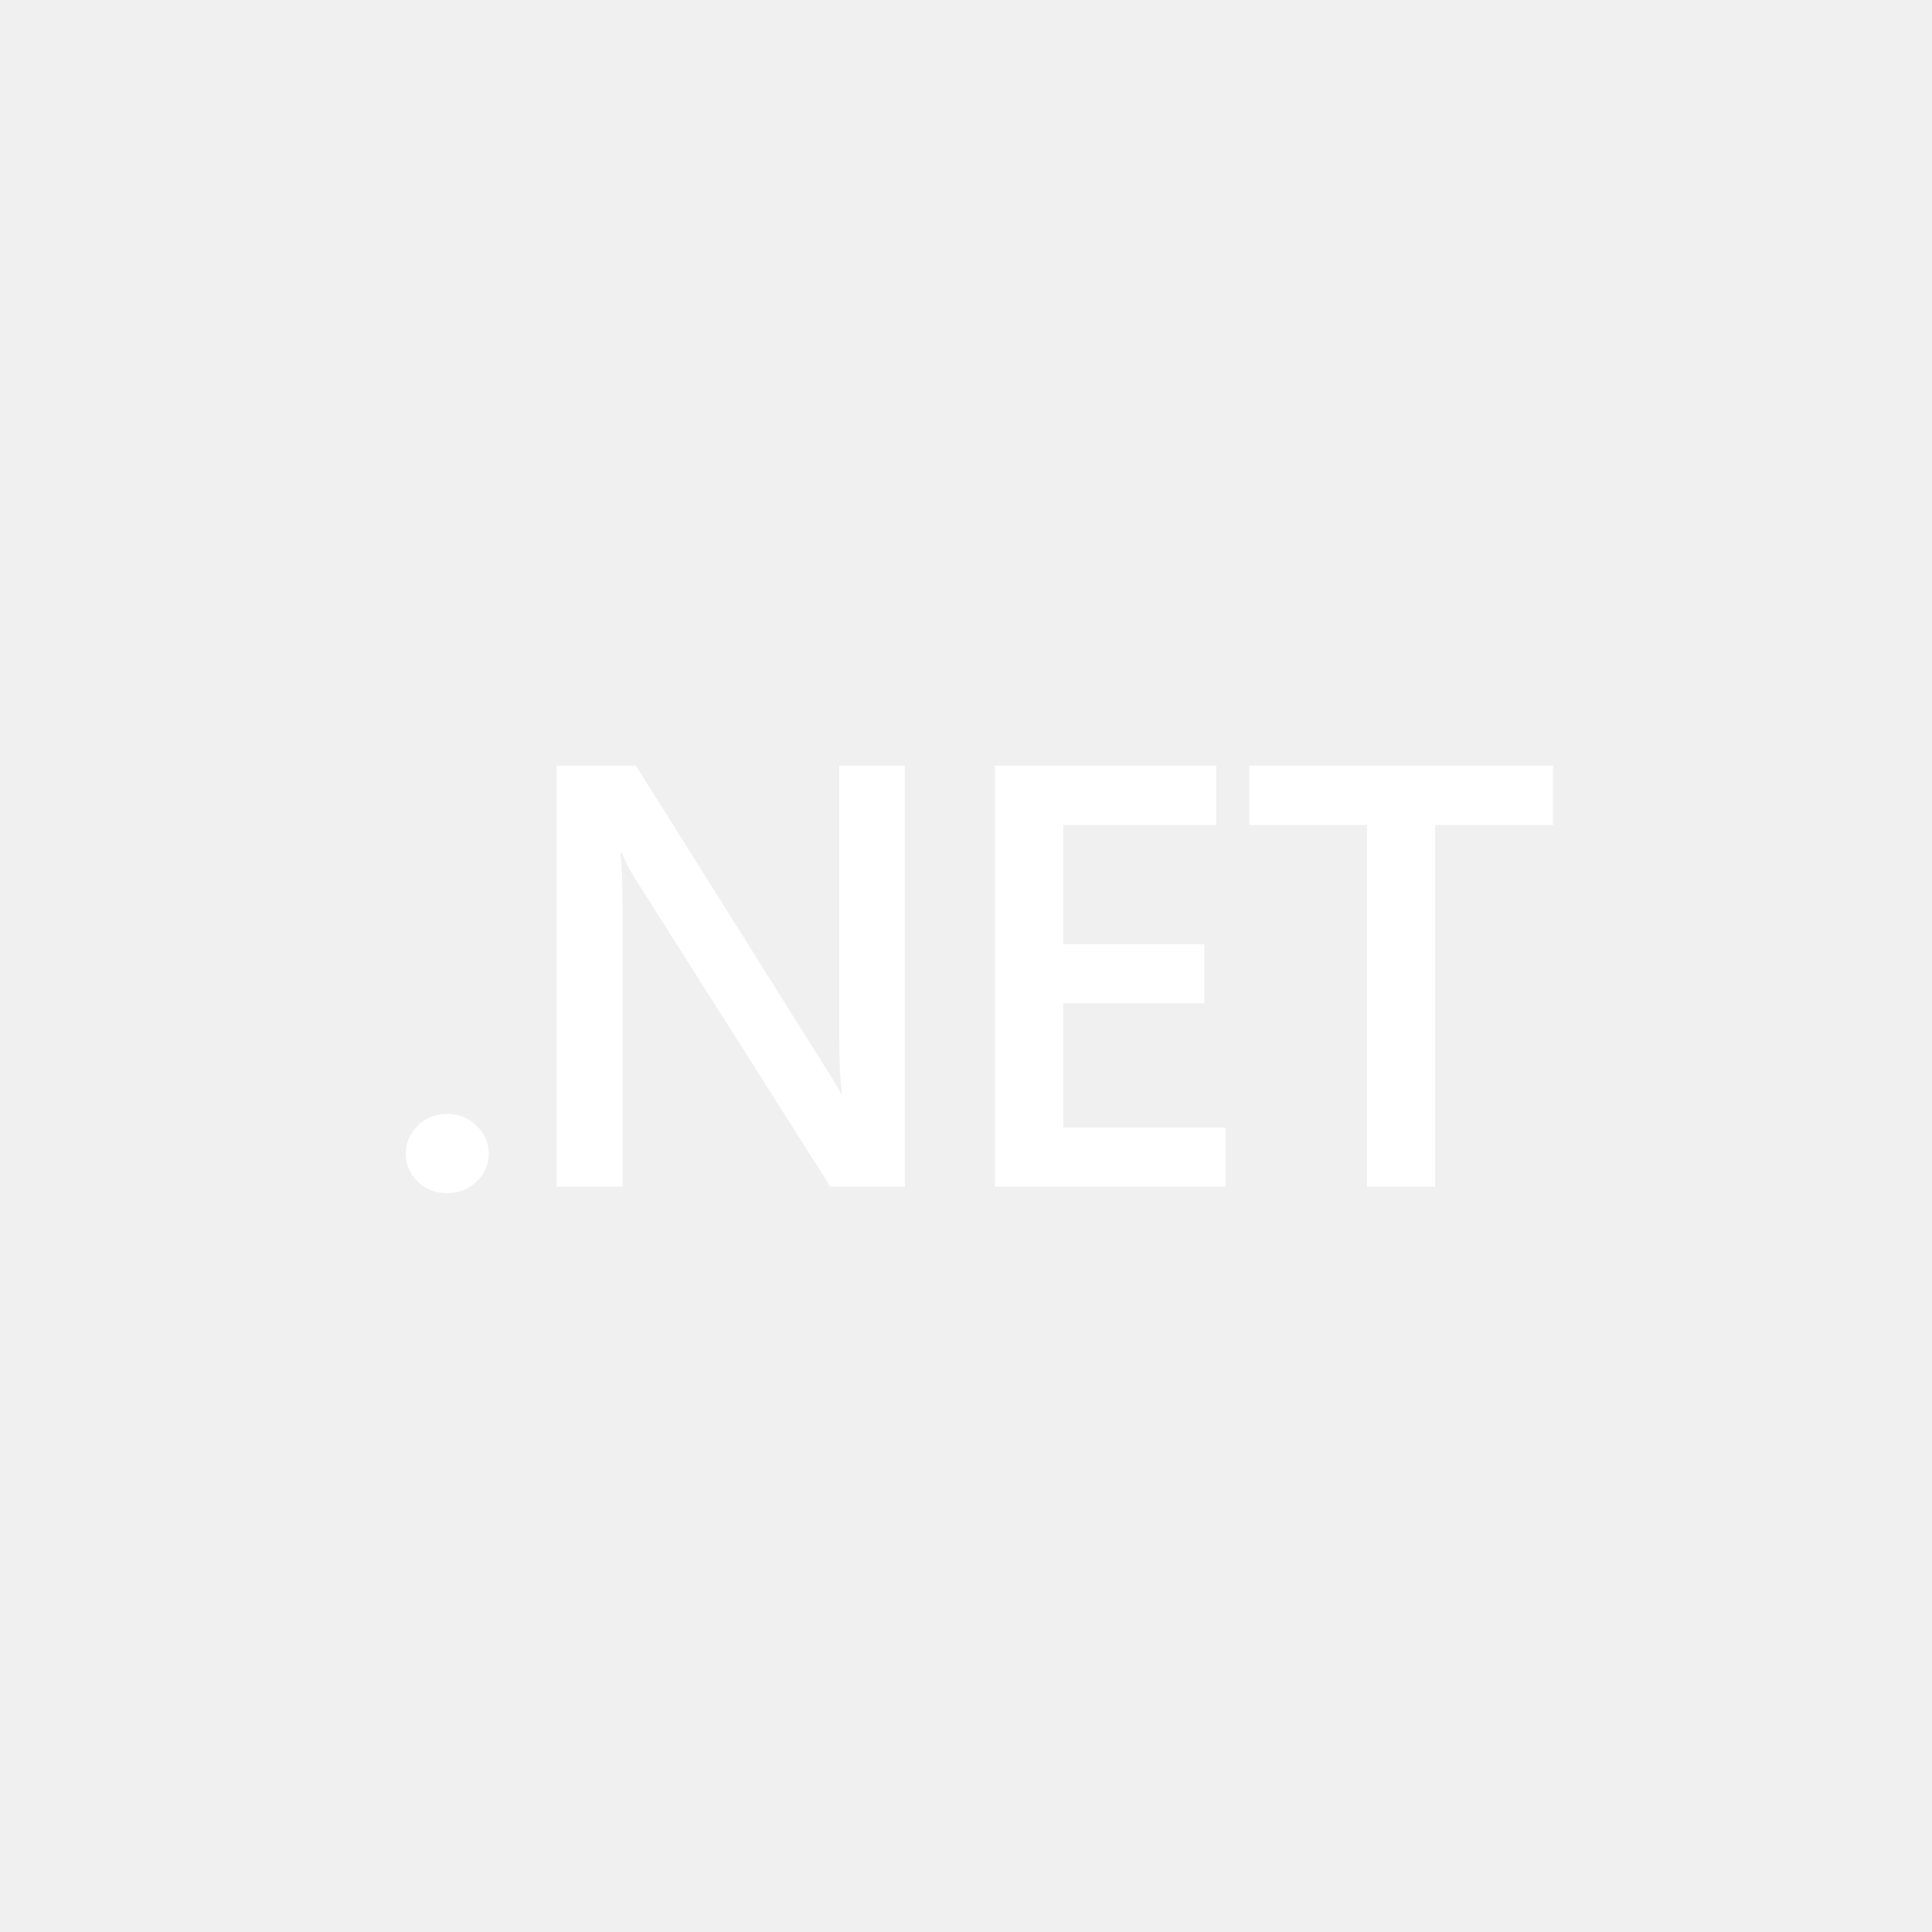
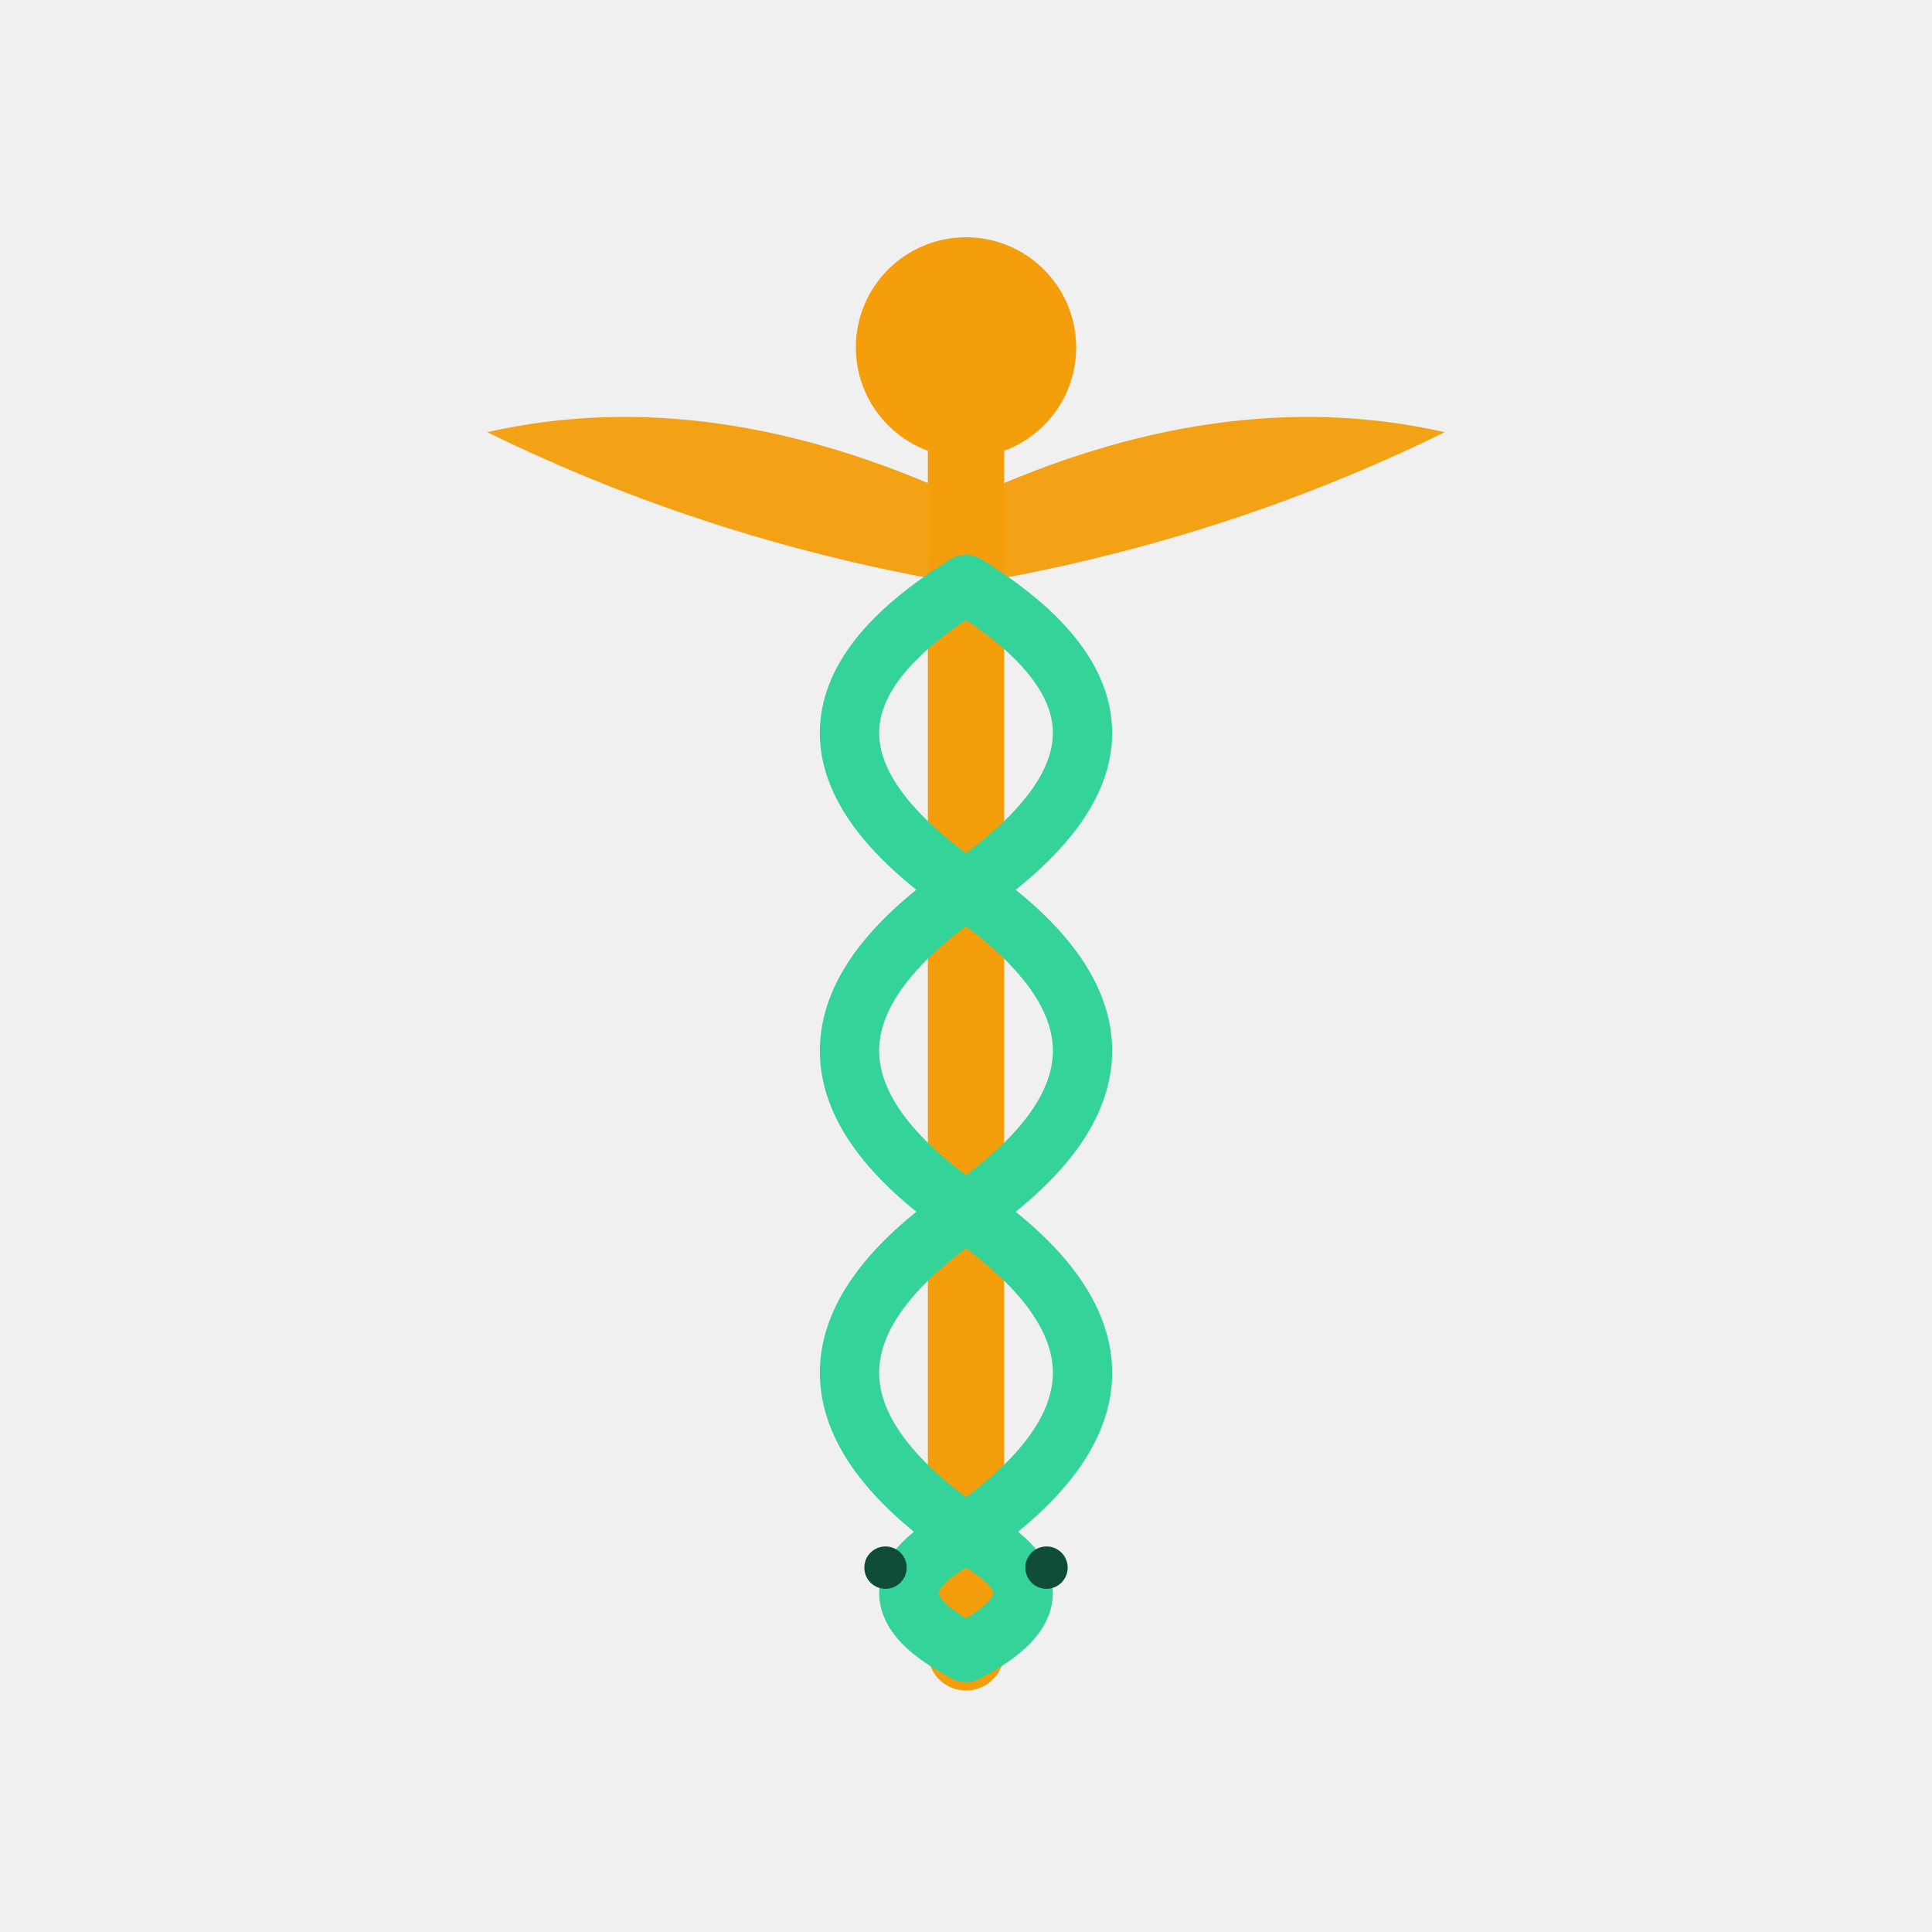
- <svg xmlns="http://www.w3.org/2000/svg" width="456" height="456" viewBox="0 0 456 456" version="1.1" xml:space="preserve" style="fill-rule:evenodd;clip-rule:evenodd;stroke-linejoin:round;stroke-miterlimit:2;">
-   <path d="m 105.5,281.609 c -2.703,0 -5.001,-0.9 -6.893,-2.702 -1.892,-1.848 -2.838,-4.042 -2.838,-6.582 0,-2.587 0.946,-4.804 2.838,-6.652 1.892,-1.848 4.19,-2.772 6.893,-2.772 2.748,0 5.068,0.924 6.96,2.772 1.937,1.848 2.906,4.064 2.906,6.652 0,2.54 -0.968,4.734 -2.906,6.582 -1.892,1.802 -4.212,2.702 -6.96,2.702 z" style="fill:#ffffff;fill-rule:nonzero;stroke-width:0.838" />
-   <path d="M 213.561,280.084 H 195.99 L 149.7,207.054 c -1.171,-1.848 -2.14,-3.765 -2.906,-5.751 h -0.406 c 0.361,2.125 0.541,6.675 0.541,13.65 v 65.132 h -15.543 v -99.36 h 18.719 l 44.737,71.298 c 1.892,2.957 3.109,4.989 3.649,6.098 h 0.27 c -0.45,-2.632 -0.676,-7.09 -0.676,-13.373 v -64.023 h 15.476 z" style="fill:#ffffff;fill-rule:nonzero;stroke-width:0.838" />
-   <path d="m 289.251,280.084 h -54.401 v -99.36 h 52.238 v 13.997 h -36.154 v 28.131 h 33.316 v 13.927 h -33.316 v 29.378 h 38.316 z" style="fill:#ffffff;fill-rule:nonzero;stroke-width:0.838" />
-   <path d="M 366.565,194.721 H 338.722 v 85.363 h -16.084 v -85.363 h -27.775 v -13.997 h 71.701 z" style="fill:#ffffff;fill-rule:nonzero;stroke-width:0.838" />
+ <svg xmlns="http://www.w3.org/2000/svg" width="456" height="456" viewBox="0 0 456 456" version="1.1">
+   <circle cx="228" cy="82" r="26" fill="#f59e0b" />
+   <path d="M228,118 Q168,90 115,102 Q168,128 228,138Z" fill="#f59e0b" opacity="0.95" />
+   <path d="M228,118 Q288,90 341,102 Q288,128 228,138Z" fill="#f59e0b" opacity="0.95" />
+   <line x1="228" y1="68" x2="228" y2="390" stroke="#f59e0b" stroke-width="18" stroke-linecap="round" />
+   <path d="M228,138 Q173,172 228,210 Q283,248 228,286 Q173,324 228,362 Q255,376 228,390" fill="none" stroke="#34d399" stroke-width="14" stroke-linecap="round" />
+   <path d="M228,138 Q283,172 228,210 Q173,248 228,286 Q283,324 228,362 Q201,376 228,390" fill="none" stroke="#34d399" stroke-width="14" stroke-linecap="round" />
+   <circle cx="209" cy="370" r="5" fill="#0f4c3a" />
+   <circle cx="247" cy="370" r="5" fill="#0f4c3a" />
</svg>
